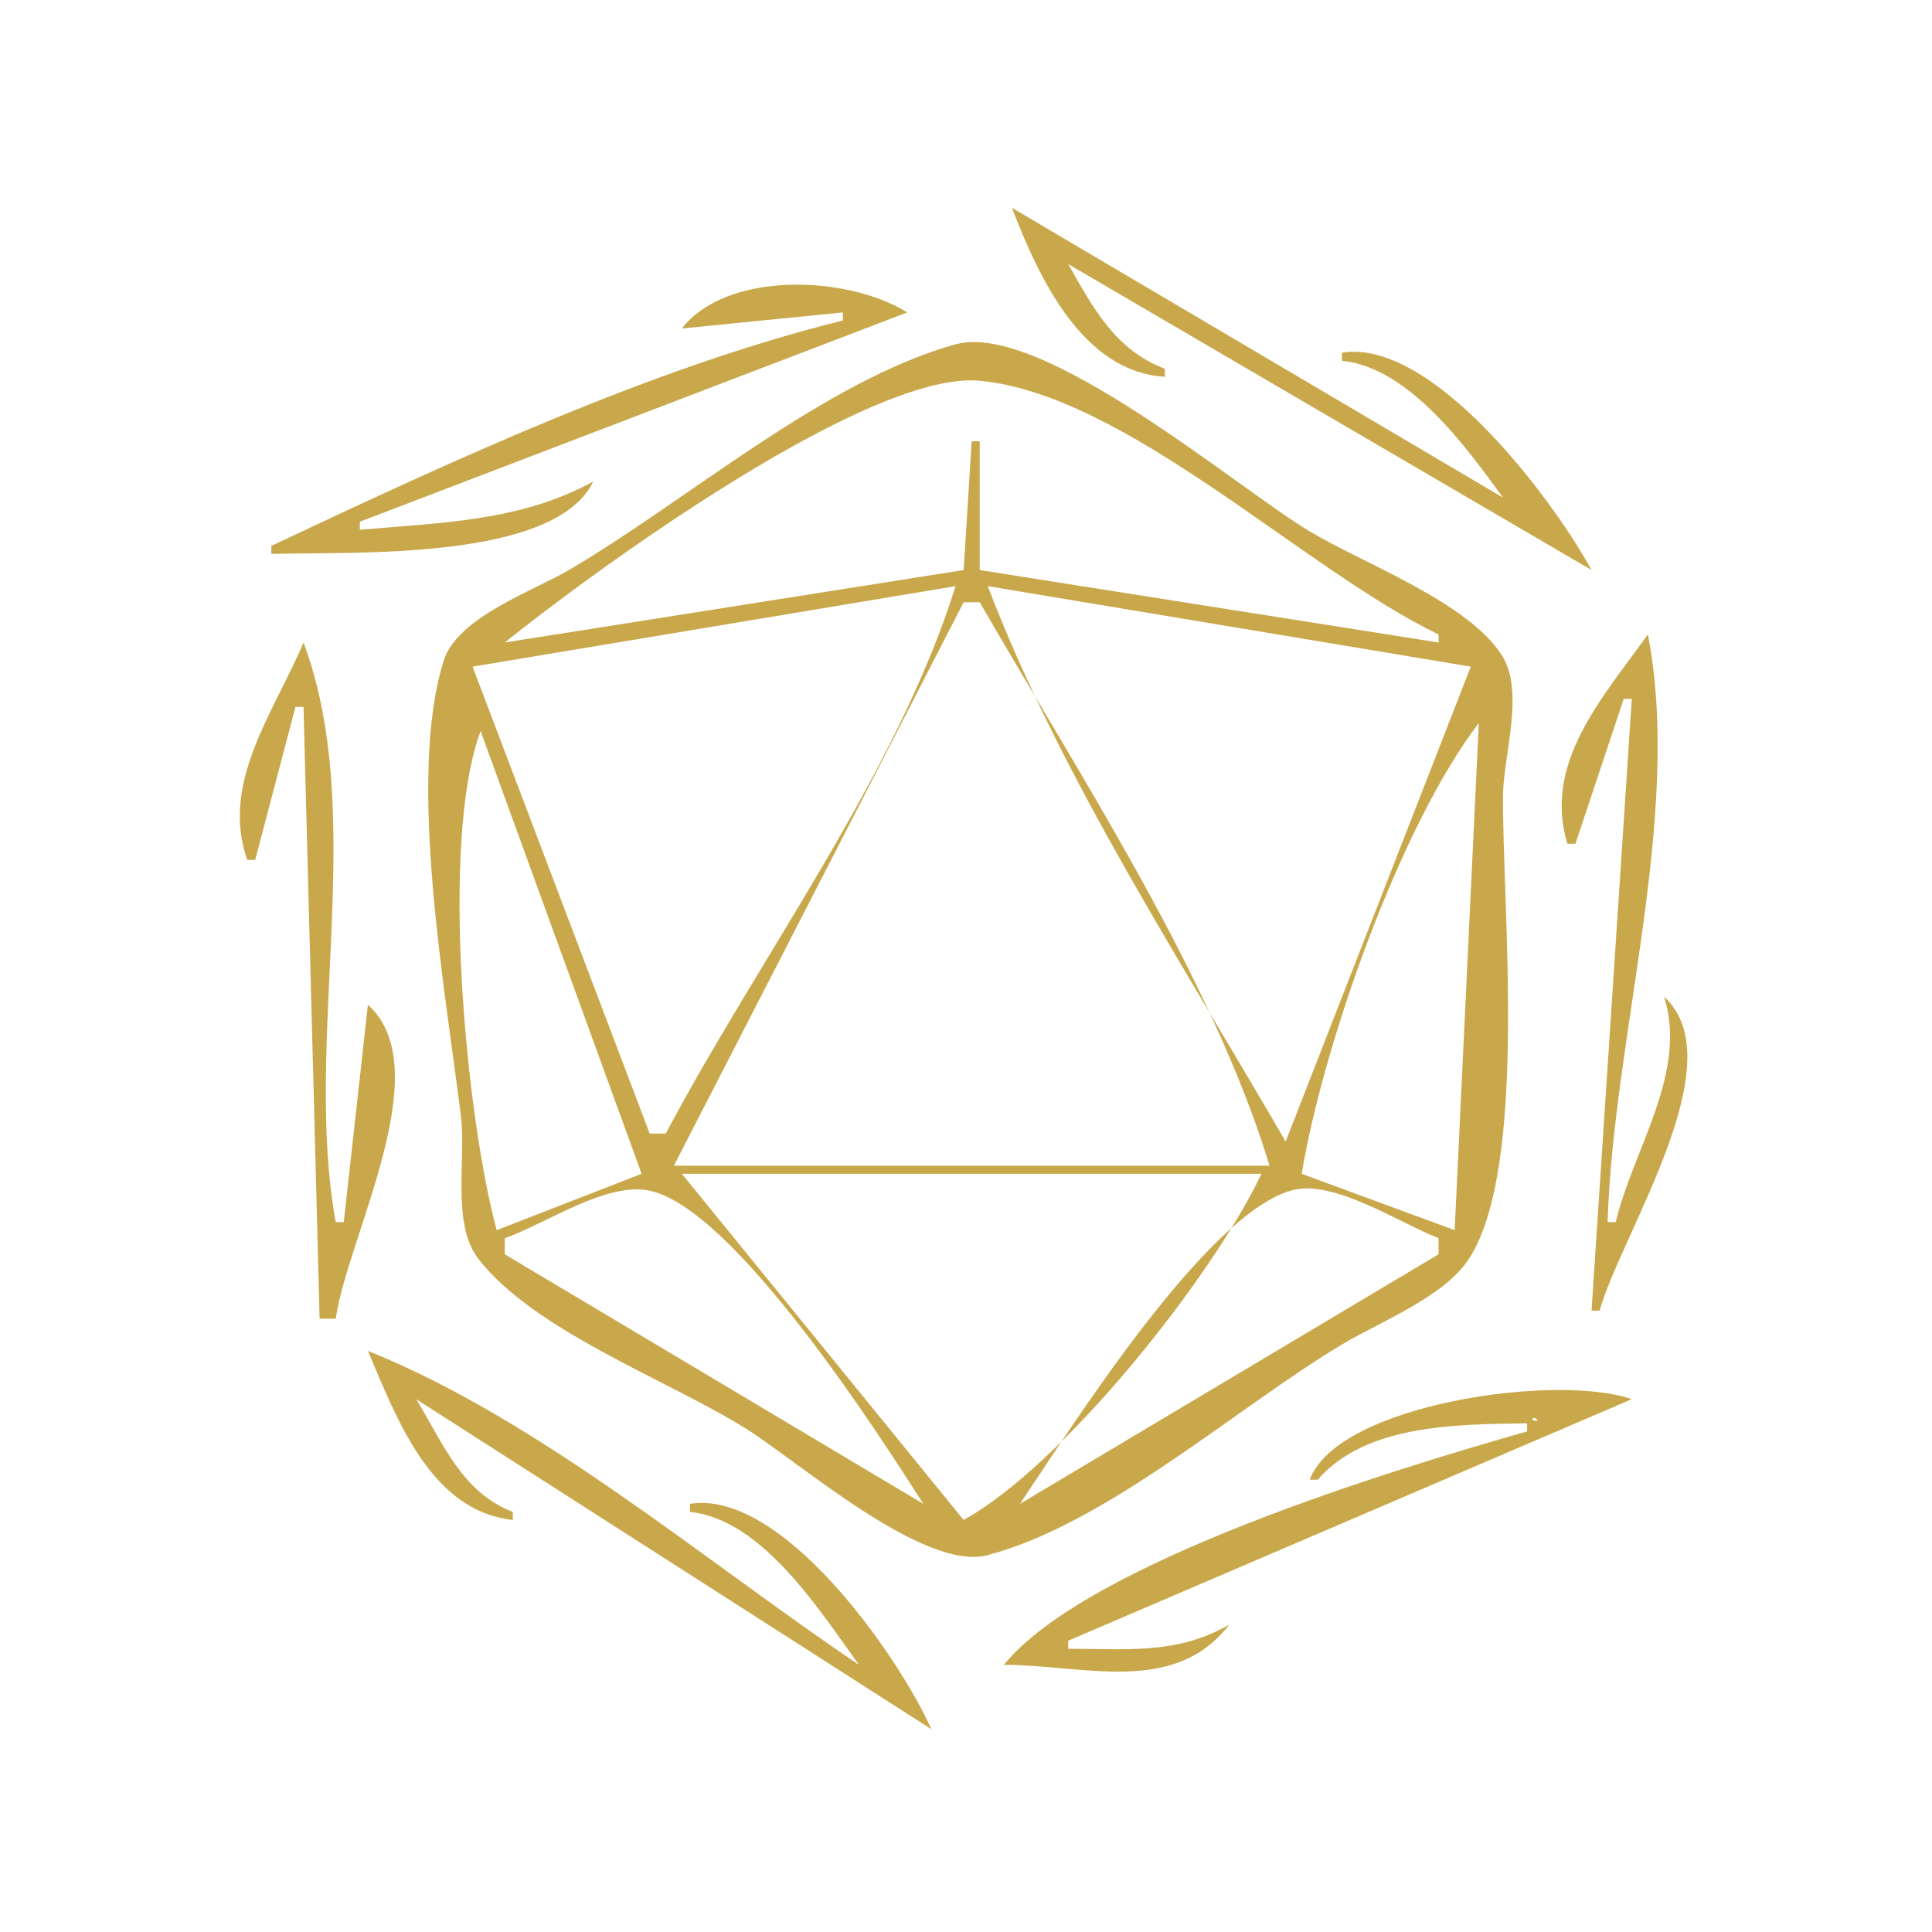
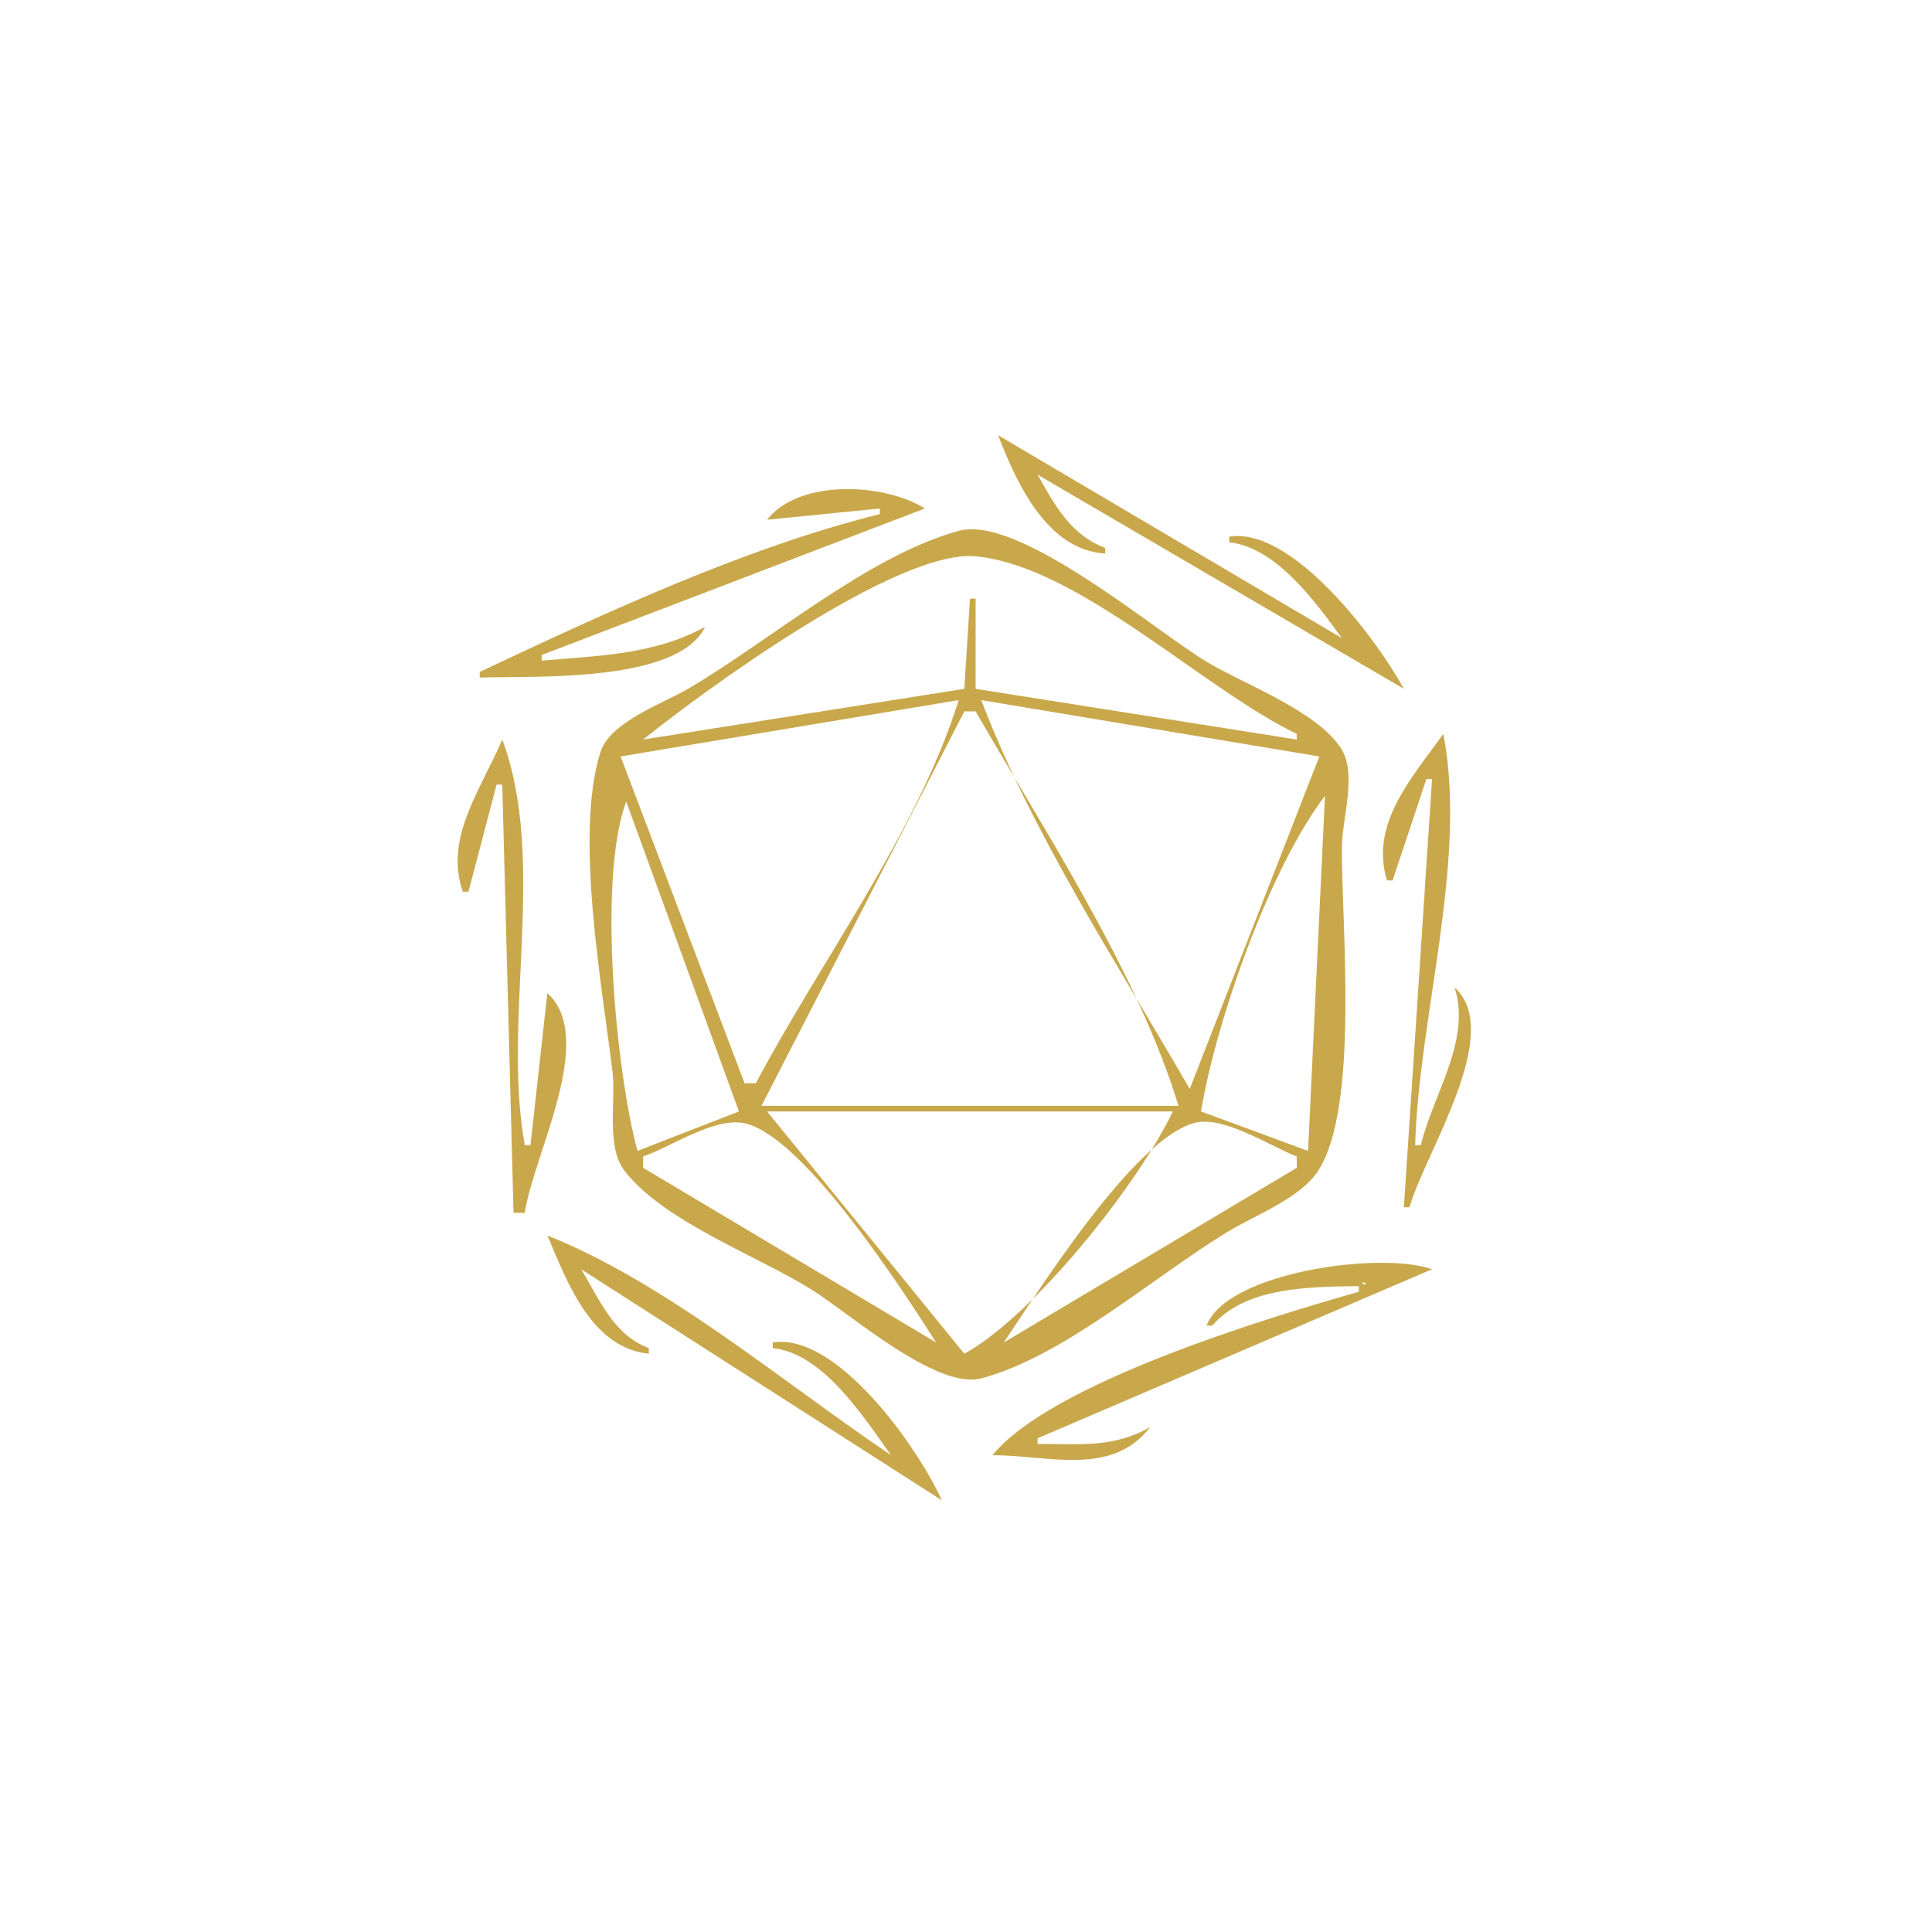
<svg xmlns="http://www.w3.org/2000/svg" version="1.1" id="svg1" width="72" height="72" viewBox="0 0 72 72">
  <defs id="defs1" />
-   <g id="g1">
+   <g transform="matrix(0.7,0,0,0.7,10.8,10.8)" id="g1">
    <path style="fill:#c9a84c;fill-opacity:1;stroke:none" d="m 37.711,7.743 c 1.006,2.616 2.628,6.112 5.7,6.3 v -0.3 c -1.832,-0.692 -2.675,-2.257 -3.6,-3.9 l 19.5,11.4 c -1.477,-2.704 -5.955,-8.64 -9.3,-8.1 v 0.3 c 2.494,0.258 4.601,3.178 6,5.1 l -18.3,-10.8 m 2.1,1.8 -0.3,0.3 0.3,-0.3 m -14.4,2.7 6,-0.6 v 0.3 c -7.158,1.776 -14.637,5.263 -21.3,8.4 v 0.3 c 3.058,-0.087 10.559,0.28 12,-2.7 -2.683,1.481 -5.663,1.535 -8.7,1.8 v -0.3 l 20.4,-7.8 c -2.241,-1.397 -6.744,-1.547 -8.4,0.6 m 10.2,0.589 c -4.878,1.352 -10.029,5.842 -14.4,8.406 -1.353,0.794 -4.164,1.762 -4.676,3.383 -1.387,4.392 0.095,12.455 0.647,17.022 0.187,1.55 -0.359,3.977 0.645,5.271 2.101,2.707 7.087,4.518 9.985,6.335 1.965,1.232 6.626,5.337 9,4.706 4.453,-1.183 9.249,-5.48 13.2,-7.851 1.439,-0.863 3.833,-1.771 4.755,-3.227 2.188,-3.454 1.212,-13.128 1.246,-17.233 0.013,-1.508 0.822,-3.879 -0.046,-5.228 -1.286,-1.998 -5.143,-3.405 -7.155,-4.612 -2.745,-1.647 -10.011,-7.855 -13.2,-6.971 m 18,10.811 v 0.3 l -17.1,-2.7 v -4.8 h -0.3 l -0.3,4.8 -17.1,2.7 c 3.243,-2.607 13.537,-10.146 17.7,-9.754 5.481,0.516 12.117,7.07 17.1,9.454 m 2.7,-5.1 0.3,0.6 -0.3,-0.6 m -20.7,3.3 c -2.197,7.016 -7.355,13.891 -10.8,20.4 h -0.6 l -6.6,-17.4 18,-3 m 19.2,3 -6.9,17.7 c -3.797,-6.578 -8.401,-13.602 -11.1,-20.7 l 18,3 m -18.3,-2.4 c 3.682,6.395 8.659,13.95 10.8,21 h -22.2 l 10.8,-21 h 0.6 m 24.9,1.2 c -1.694,2.363 -3.917,4.792 -3,7.8 h 0.3 l 1.8,-5.4 h 0.3 l -1.5,22.8 h 0.3 c 0.828,-2.908 5.069,-9.283 2.4,-11.7 0.904,2.81 -1.145,5.675 -1.8,8.4 h -0.3 c 0.195,-6.848 2.806,-15.183 1.5,-21.9 m -50.1,0.3 c -1.11,2.626 -3.108,5.218 -2.1,8.1 H 9.511 l 1.5,-5.7 h 0.3 l 0.6,22.8 h 0.6 c 0.445,-3.076 3.863,-9.3 1.2,-11.7 l -0.9,8.1 h -0.3 c -1.229,-6.77 1.215,-15.14 -1.2,-21.6 m 43.8,3 -0.9,18.9 -5.7,-2.1 c 0.788,-4.777 3.658,-12.952 6.6,-16.8 m -37.2,0.3 6,16.5 -5.4,2.1 c -1.147,-4.218 -2.131,-14.503 -0.6,-18.6 m 29.1,16.5 c -1.818,3.837 -7.378,10.85 -11.1,12.9 l -10.5,-12.9 h 21.6 m -12.6,12.3 -15.6,-9.3 v -0.6 c 1.5,-0.521 3.781,-2.11 5.392,-1.772 3.149,0.659 8.494,8.997 10.208,11.672 m 19.2,-9.9 v 0.6 l -15.6,9.3 c 1.836,-2.718 6.994,-10.955 10.218,-11.705 1.526,-0.355 3.969,1.253 5.382,1.805 m -39.9,4.2 c 1.081,2.546 2.344,5.964 5.4,6.3 v -0.3 c -1.896,-0.73 -2.595,-2.55 -3.6,-4.2 l 19.2,12.3 c -1.278,-2.84 -5.6,-8.945 -9,-8.4 v 0.3 c 2.688,0.279 4.814,3.643 6.3,5.7 -5.713,-3.845 -11.909,-9.138 -18.3,-11.7 m 1.8,1.5 -0.3,0.3 0.3,-0.3 m 33.3,3.3 h 0.3 c 1.788,-2.071 5.201,-2.064 7.8,-2.1 v 0.3 c -4.796,1.365 -16.38,4.854 -19.5,8.7 2.979,0 6.358,1.163 8.4,-1.5 -1.949,1.126 -3.806,0.9 -6,0.9 v -0.3 l 21,-9 c -2.75,-0.976 -10.946,0.164 -12,3 m 8.4,-2.3 0.1,0.1 c -0.148,0.049 -0.332,-0.1 -0.1,-0.1 m -24.9,9.2 -0.3,0.3 z" id="path5" />
  </g>
</svg>
